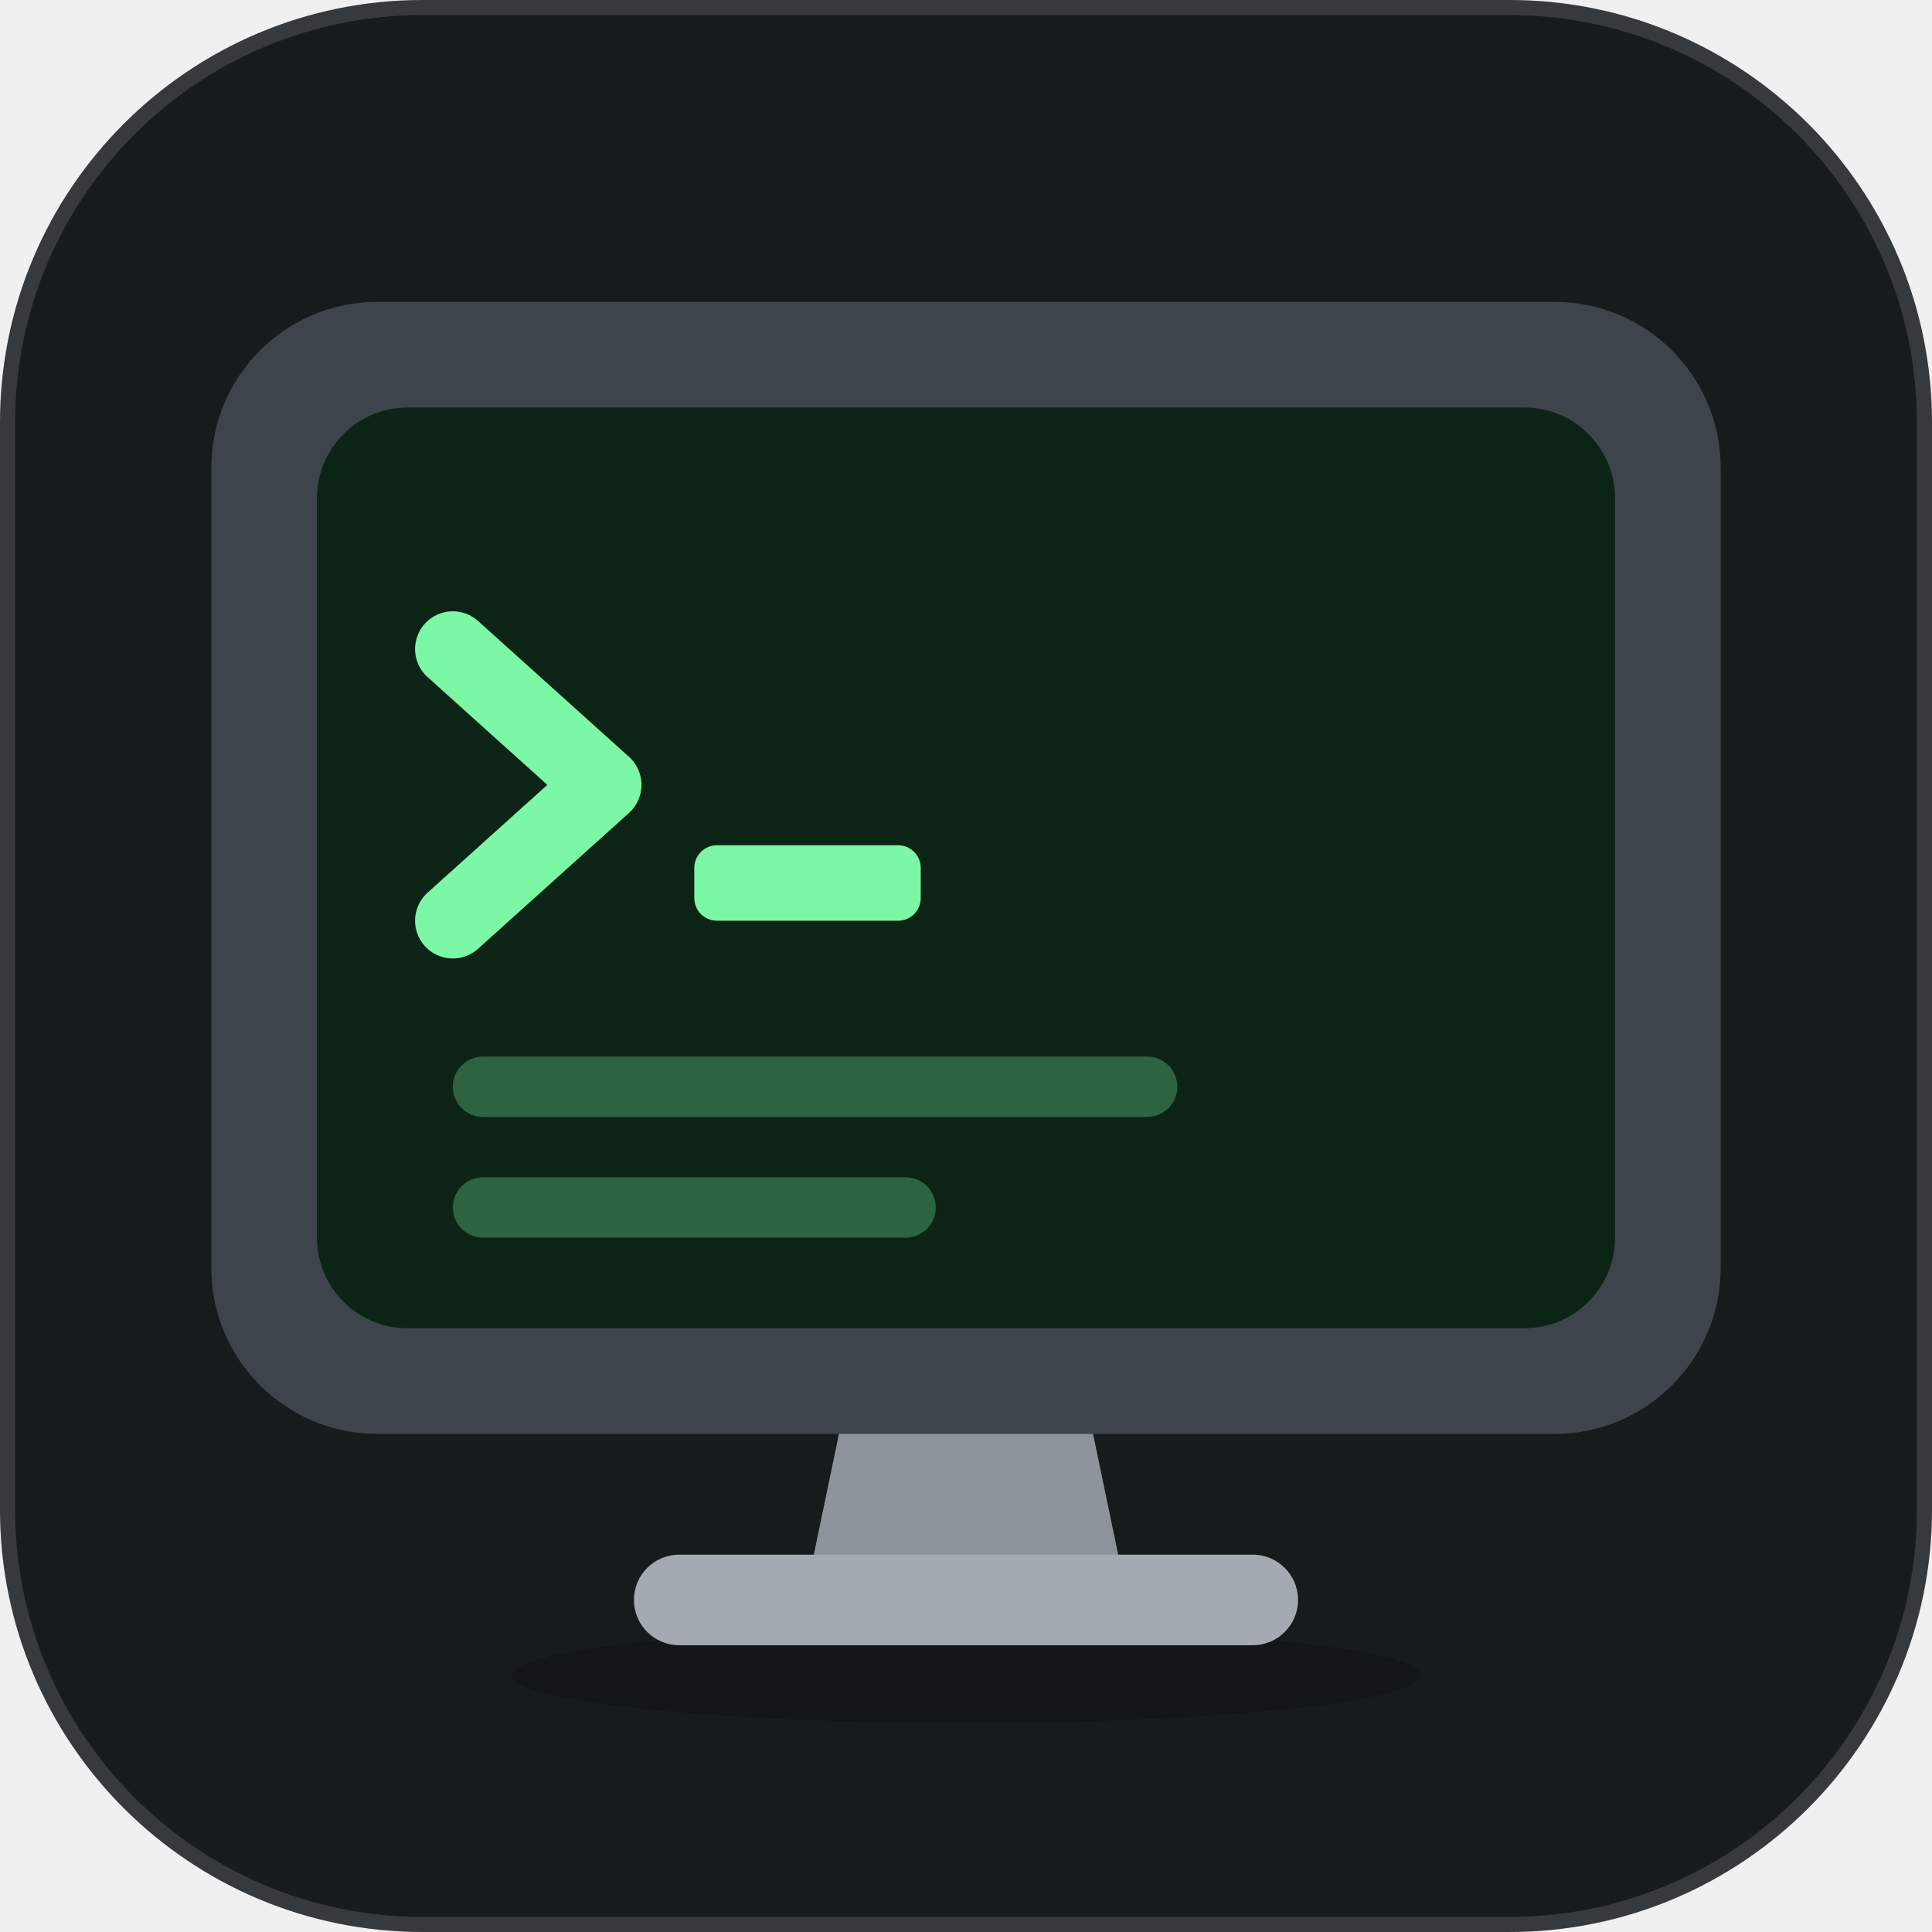
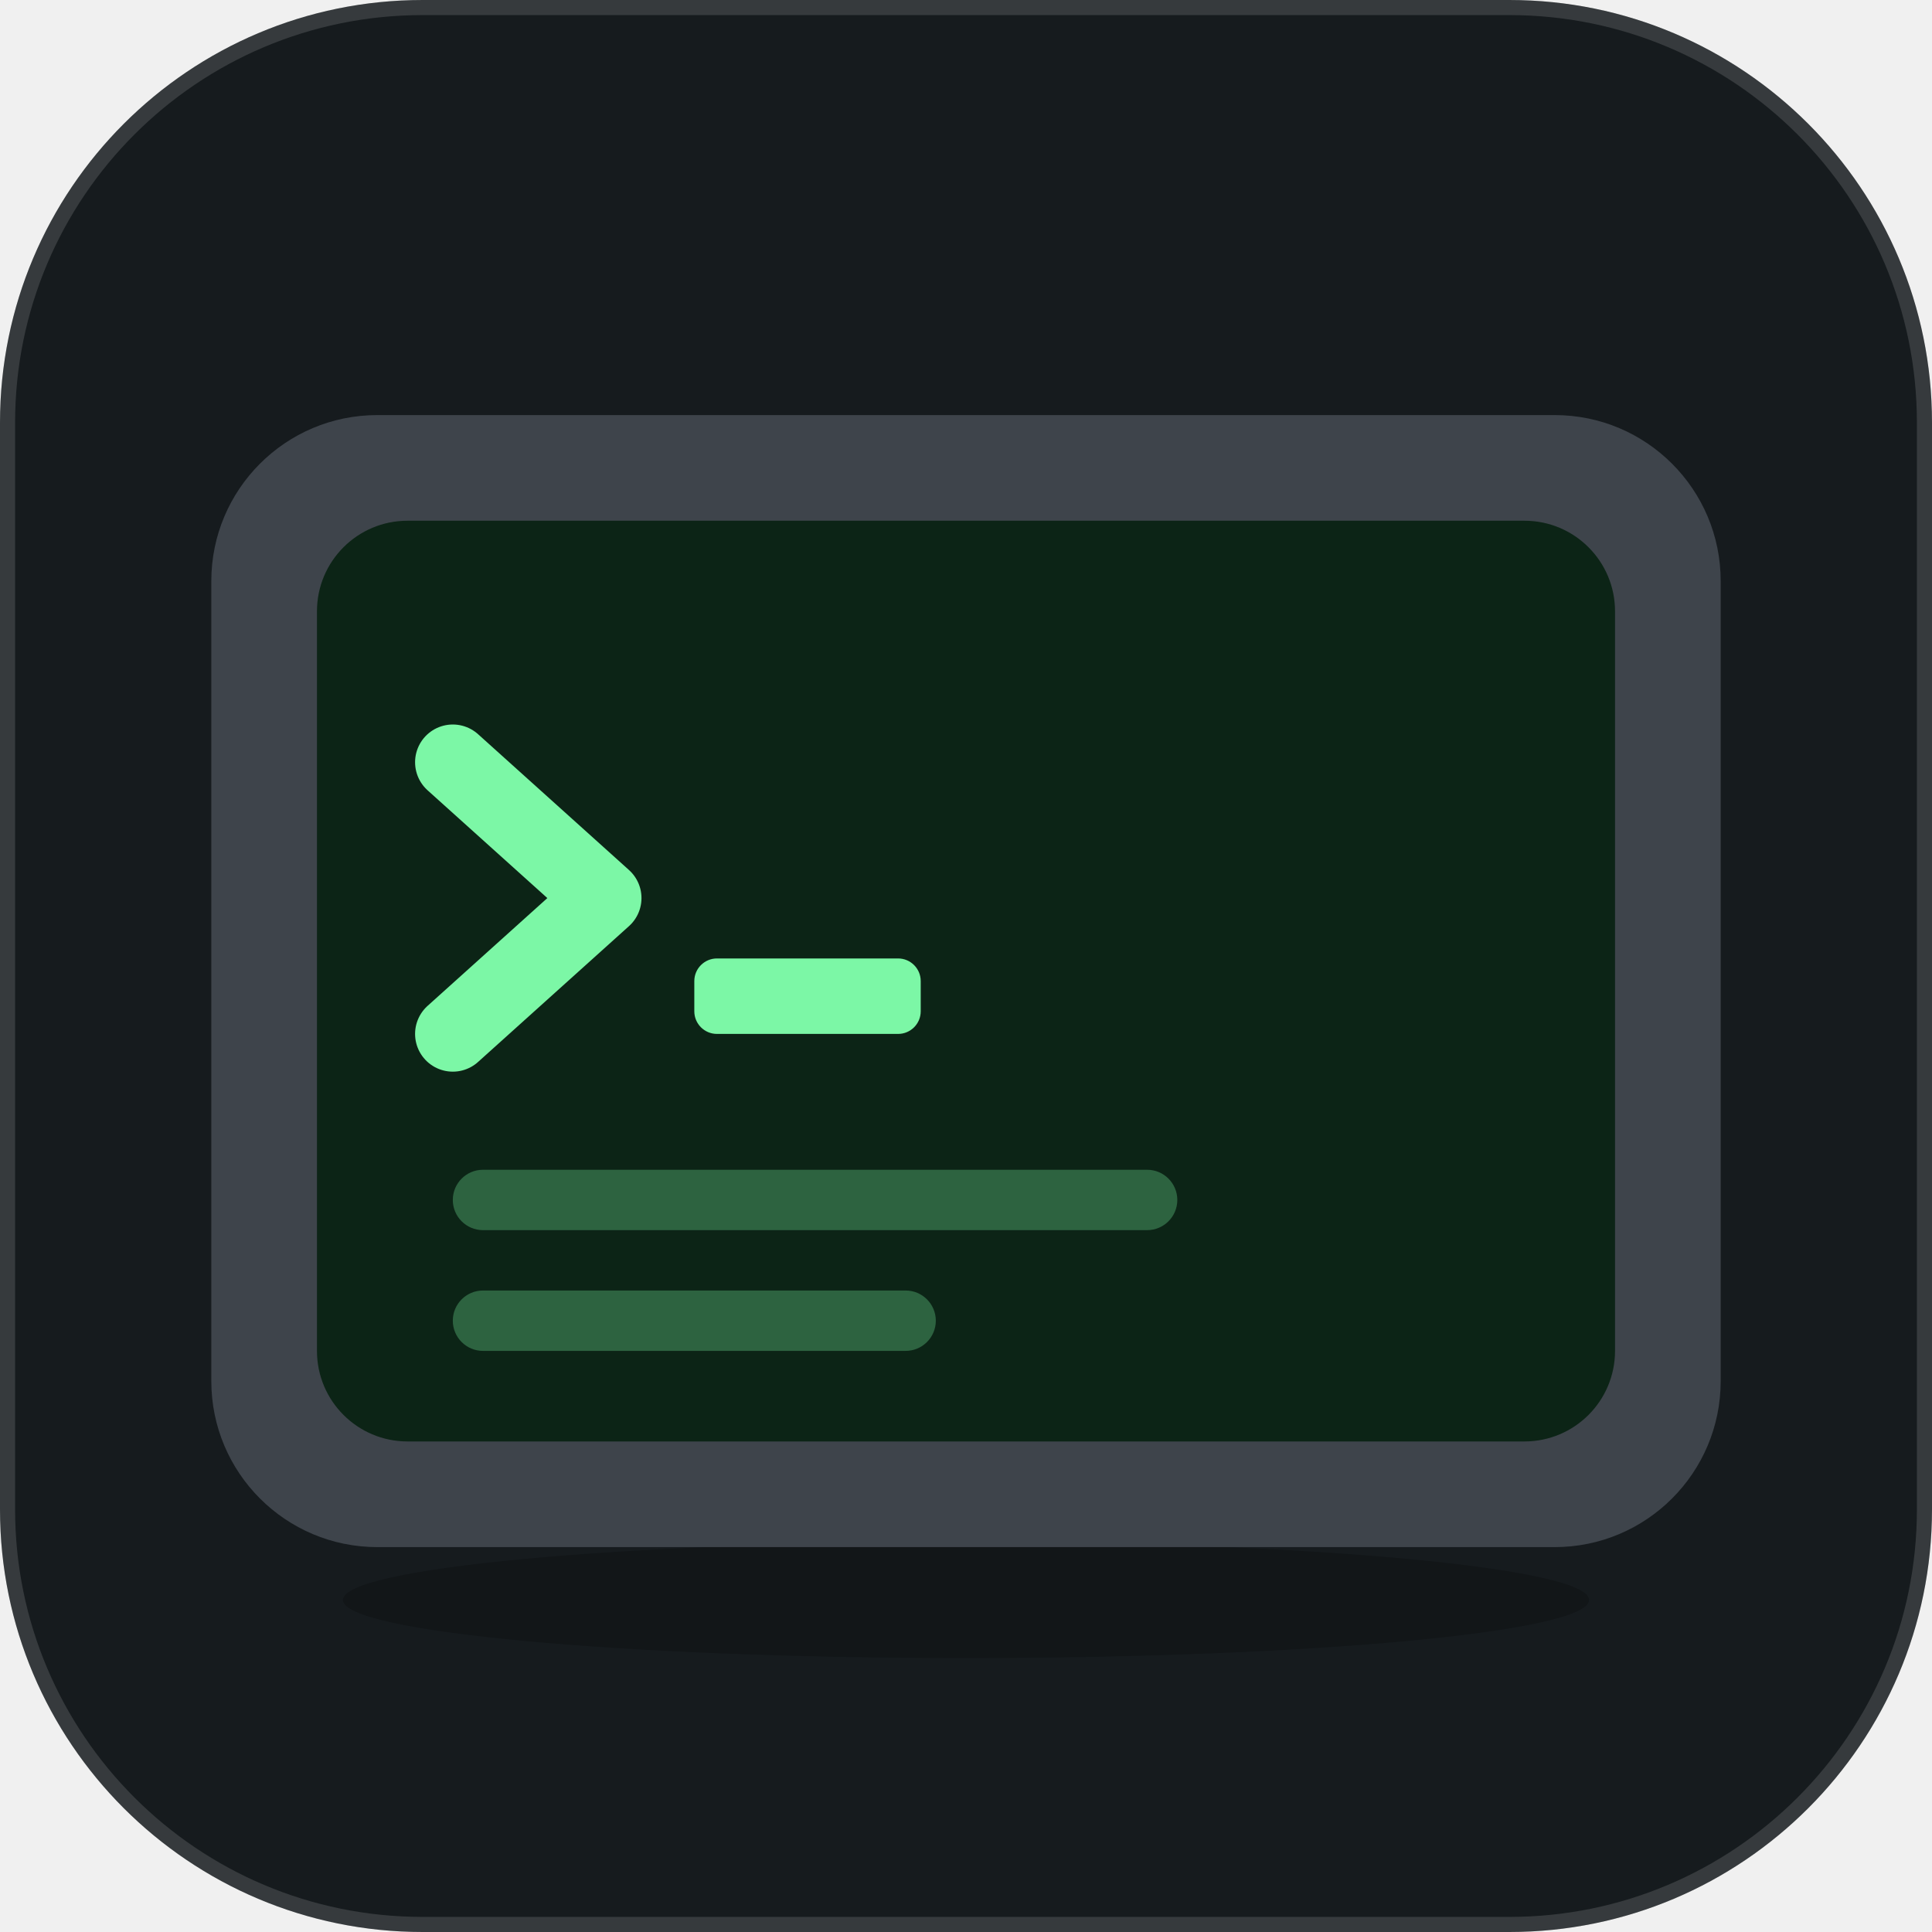
<svg xmlns="http://www.w3.org/2000/svg" viewBox="0 0 256 256">
  <rect x="0" y="0" width="256" height="256" rx="56" fill="#161B1E" />
-   <ellipse cx="128" cy="222" rx="60.2" ry="6.3" fill="#000" opacity="0.2" />
-   <path d="M112 186h32l5 24h-42z" fill="#8D949C" />
-   <rect x="84" y="206" width="88" height="12" rx="6" fill="#A4AAB2" />
-   <rect x="28" y="40" width="200" height="150" rx="22" fill="#3E444B" />
-   <rect x="42" y="54" width="172" height="122" rx="12" fill="#0C2416" />
-   <path d="M60 86 L80 104 L60 122" fill="none" stroke="#7CF7A6" stroke-width="10" stroke-linecap="round" stroke-linejoin="round" />
-   <rect x="92" y="112" width="30" height="10" rx="3" fill="#7CF7A6" />
-   <rect x="60" y="140" width="96" height="8" rx="4" fill="#7CF7A6" opacity="0.3" />
-   <rect x="60" y="156" width="64" height="8" rx="4" fill="#7CF7A6" opacity="0.3" />
+   <ellipse cx="128" cy="212" rx="82.56" ry="7.7" fill="#000" opacity="0.2" />
+   <g transform="translate(0 15)">
+     <rect x="28" y="40" width="200" height="150" rx="22" fill="#3E444B" />
+     <rect x="42" y="54" width="172" height="122" rx="12" fill="#0C2416" />
+     <path d="M60 86 L80 104 L60 122" fill="none" stroke="#7CF7A6" stroke-width="10" stroke-linecap="round" stroke-linejoin="round" />
+     <rect x="92" y="112" width="30" height="10" rx="3" fill="#7CF7A6" />
+     <rect x="60" y="140" width="96" height="8" rx="4" fill="#7CF7A6" opacity="0.3" />
+     <rect x="60" y="156" width="64" height="8" rx="4" fill="#7CF7A6" opacity="0.3" />
+   </g>
  <rect x="1" y="1" width="254" height="254" rx="55" fill="none" stroke="#fff" stroke-opacity="0.14" stroke-width="2" />
</svg>
